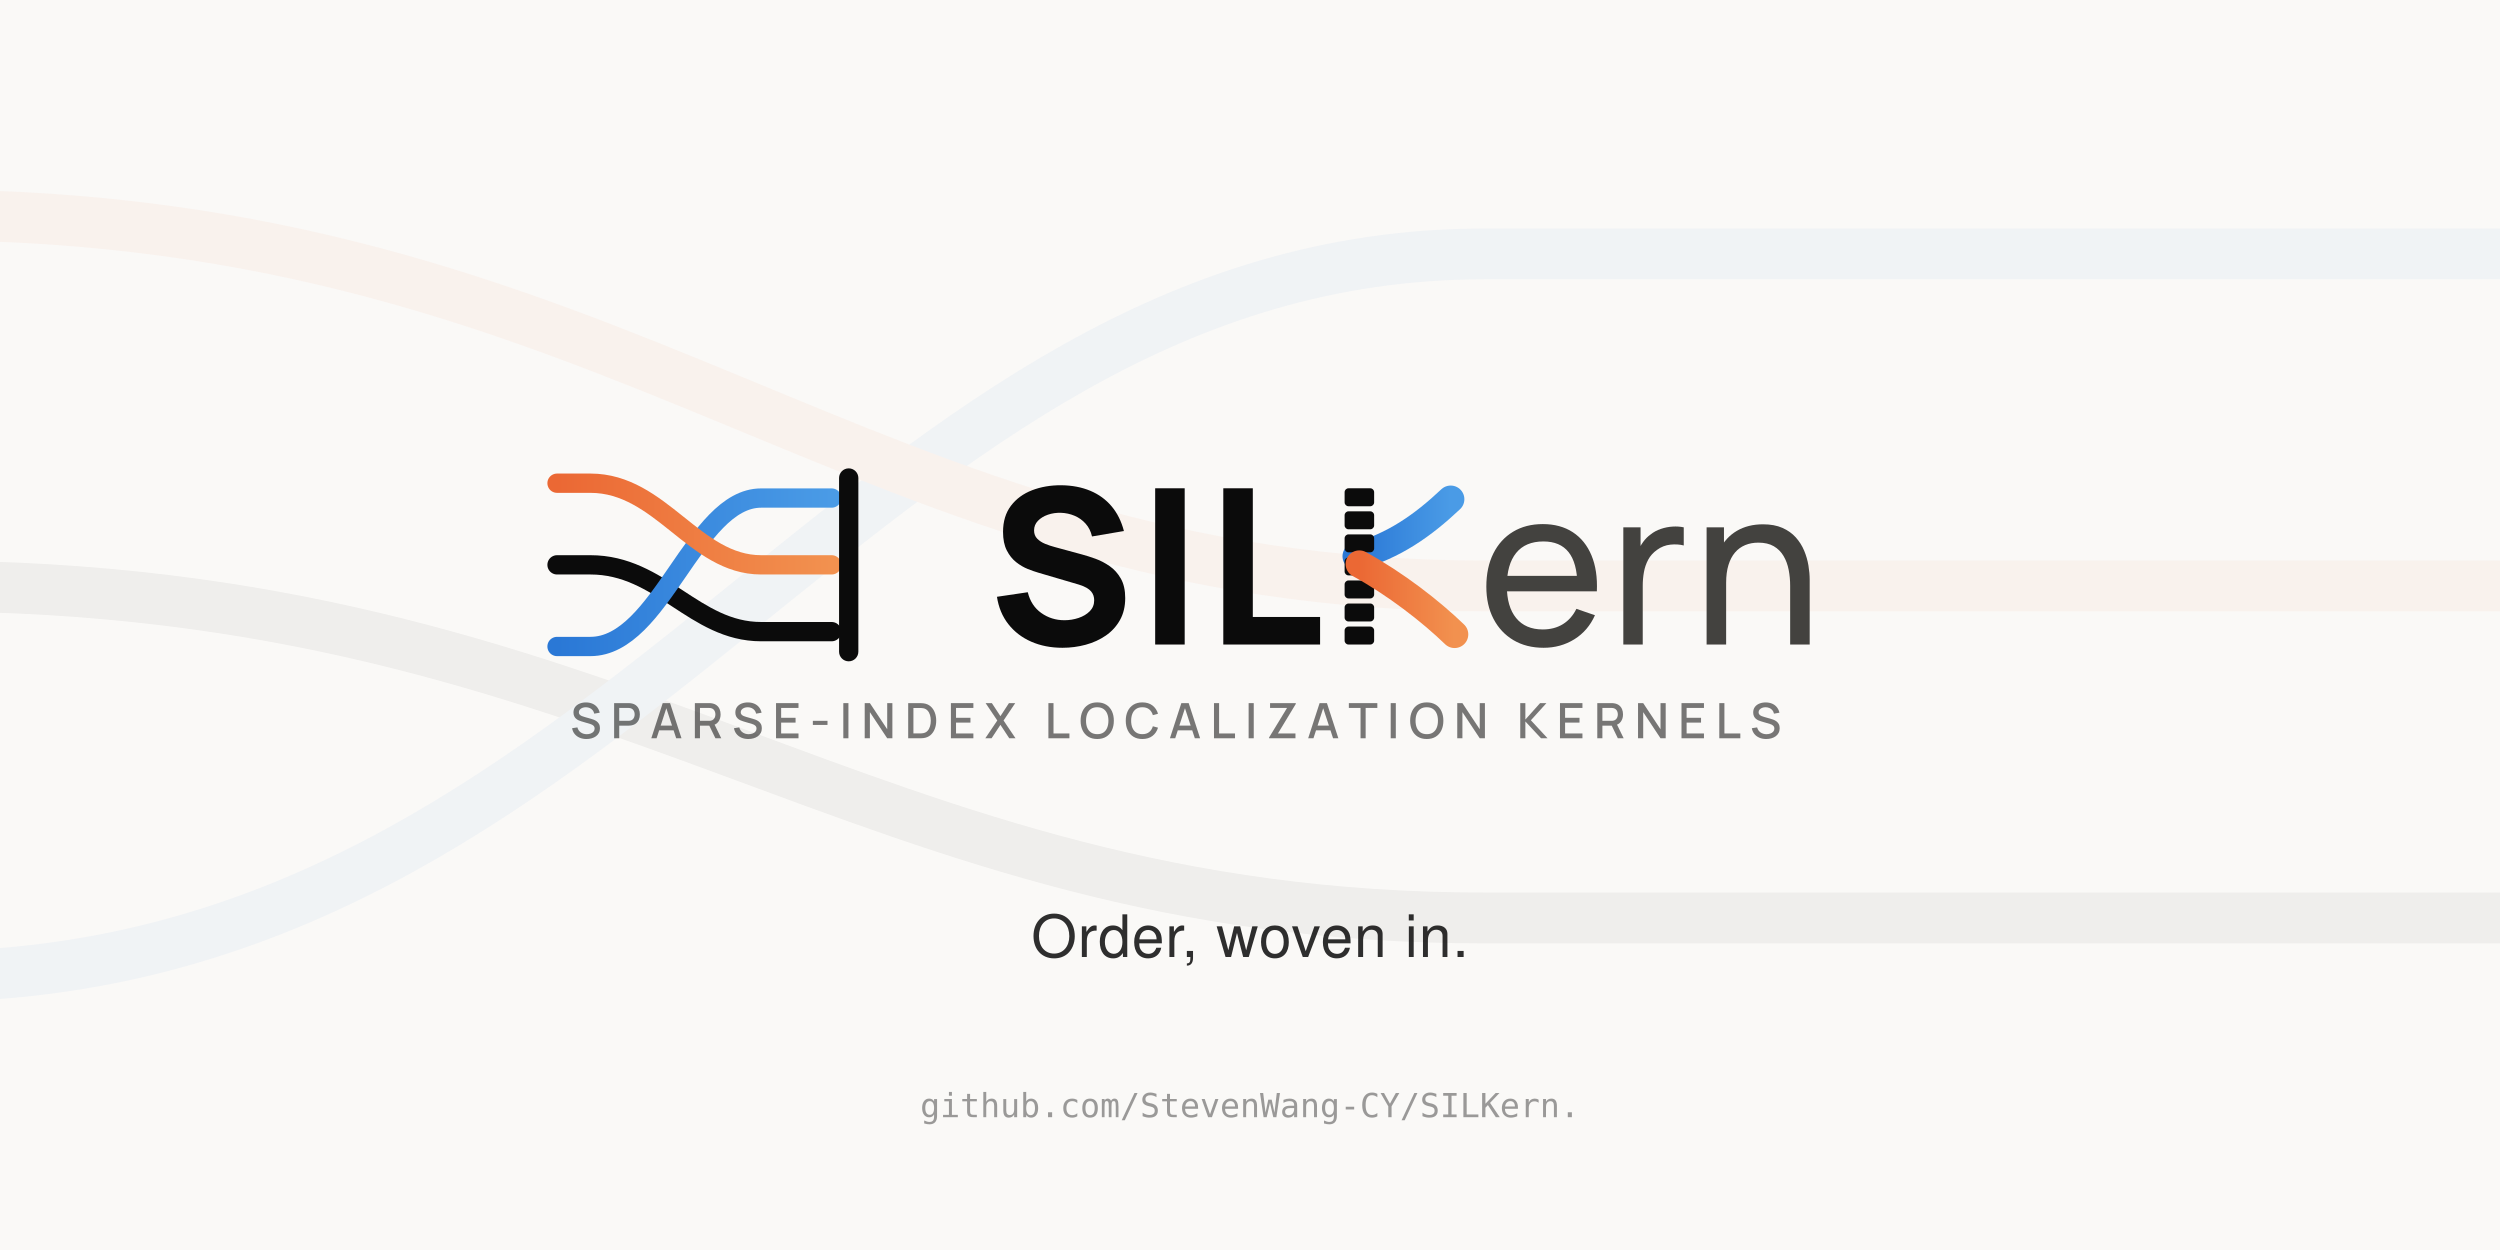
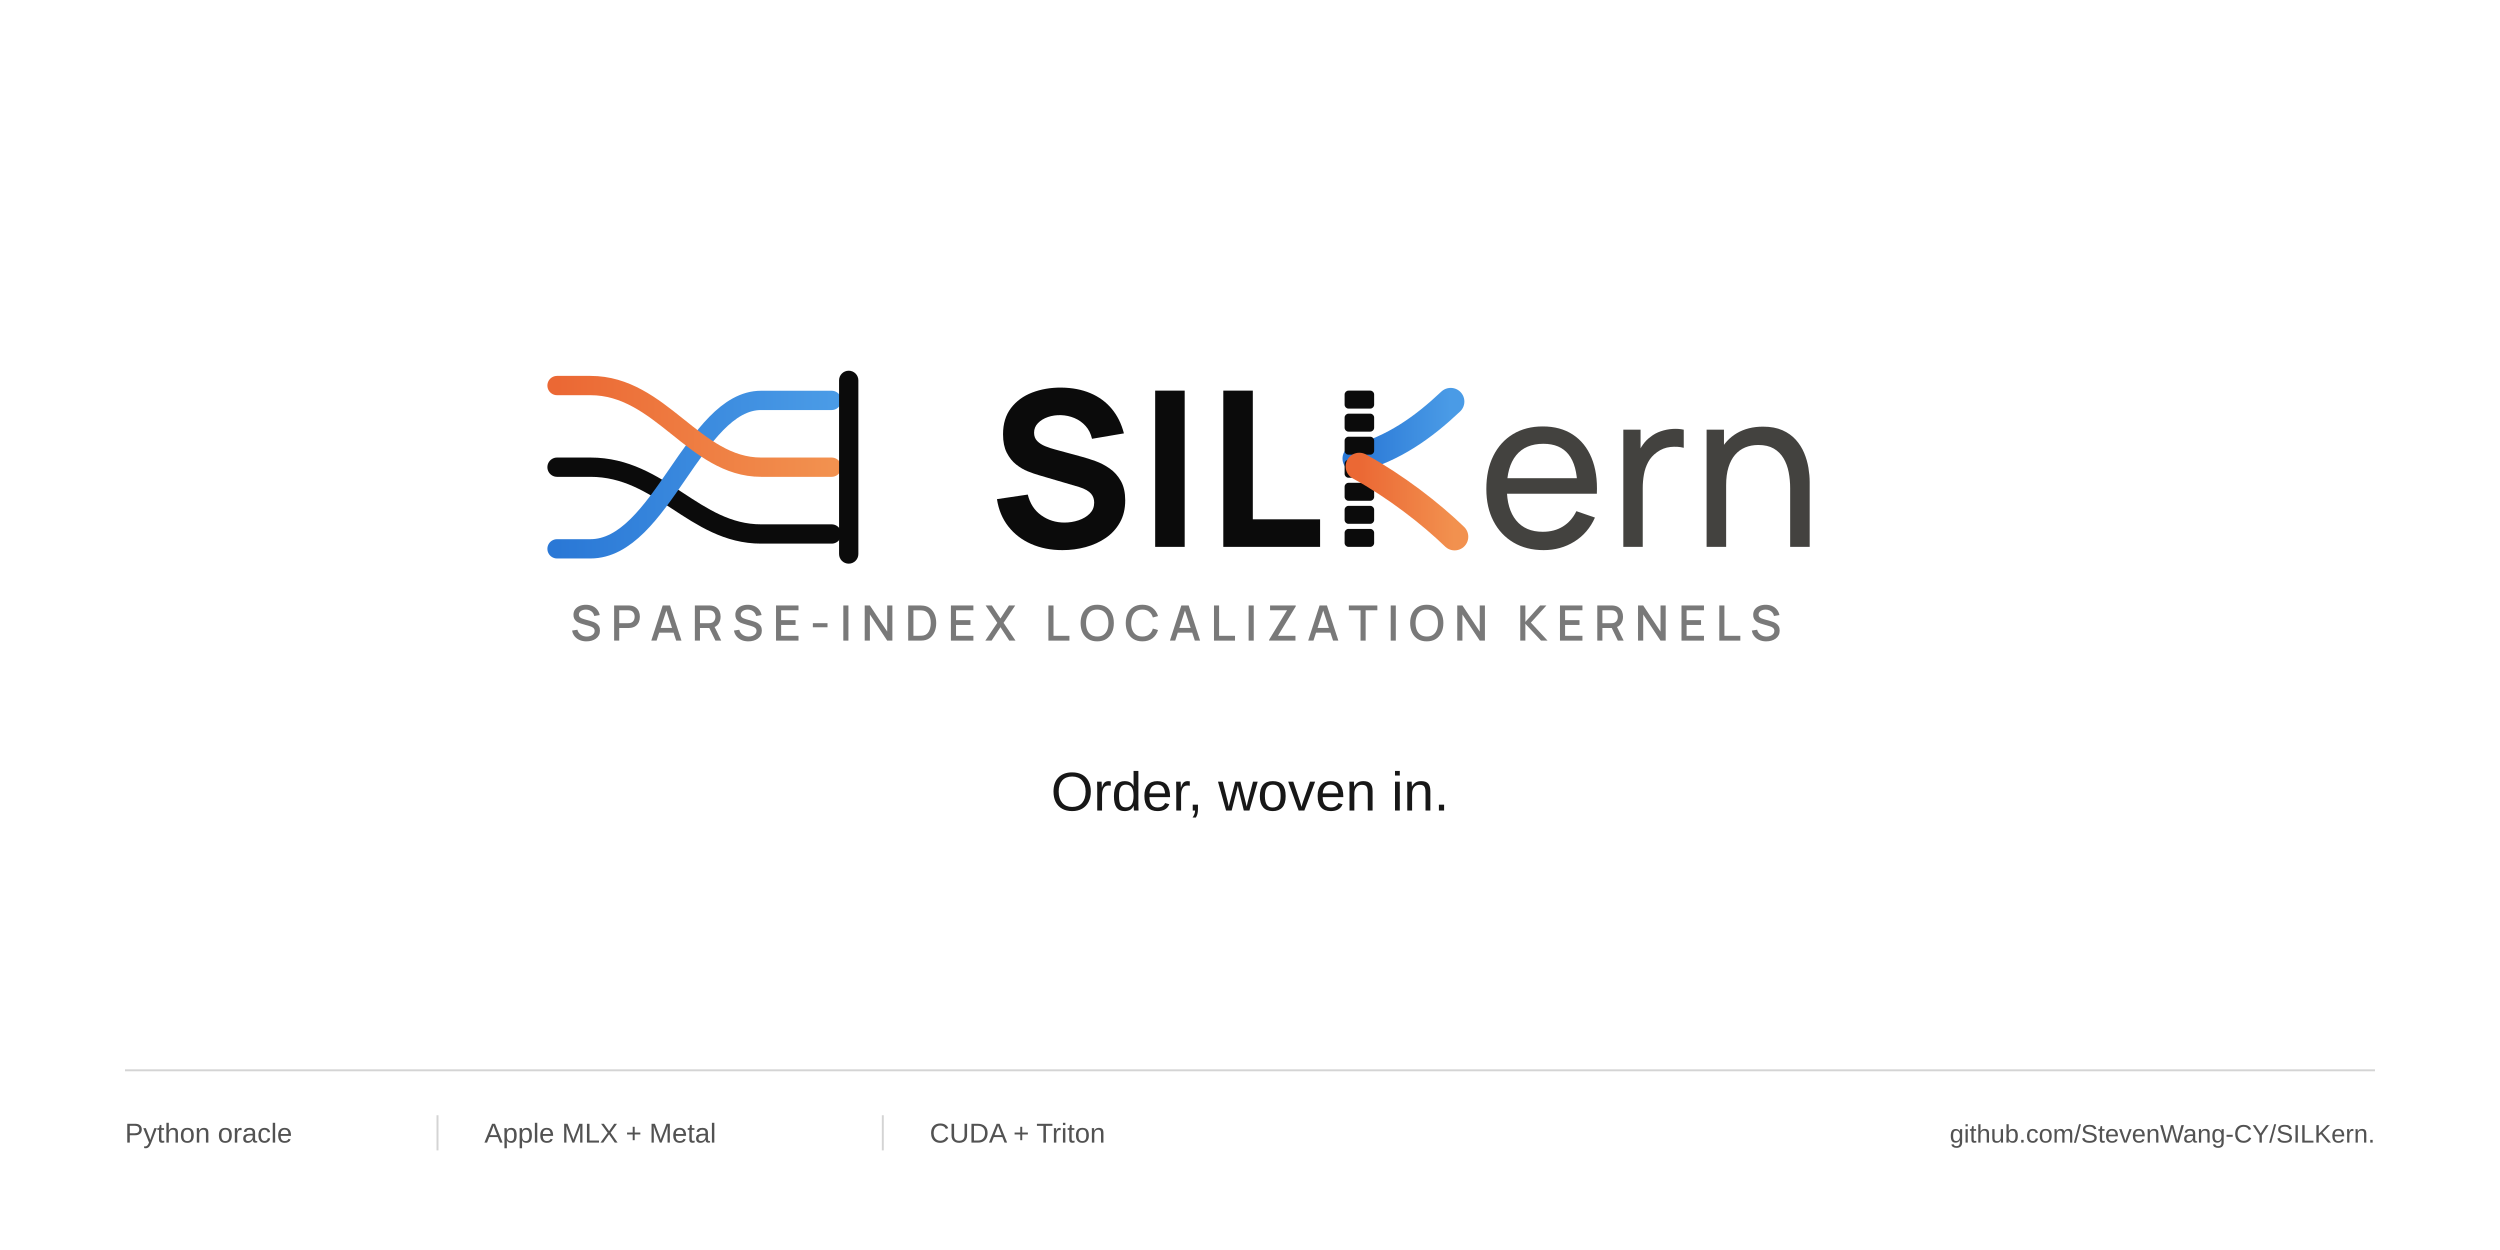
- <svg xmlns="http://www.w3.org/2000/svg" viewBox="0 0 1280 640" width="1280" height="640" role="img" aria-label="SILKern social banner: the weave mark and wordmark over a faint thread motif, with the tagline 'Order, woven in.'">
+ <svg xmlns="http://www.w3.org/2000/svg" viewBox="0 0 1280 640" width="1280" height="640" role="img" aria-label="SILKern: deterministic sparse-index localization. Python oracle, Apple MLX and Metal, and CUDA Triton. White background with restrained technical typography.">
  <defs>
    <linearGradient id="gBlue" x1="0" y1="0" x2="1" y2="0">
      <stop offset="0" stop-color="#2a78d6" />
      <stop offset="1" stop-color="#4a9be6" />
    </linearGradient>
    <linearGradient id="gOrange" x1="0" y1="0" x2="1" y2="0">
      <stop offset="0" stop-color="#eb6834" />
      <stop offset="1" stop-color="#f2914f" />
    </linearGradient>
    <style>
      .ink { fill: #0b0b0b; } .soft { fill: #43423f; } .sub { fill: #0b0b0b; fill-opacity: .55; }
      .inkS { stroke: #0b0b0b; }
      .thread { fill: none; stroke-width: 5.2; stroke-linecap: round; }
      .kblue  { fill: none; stroke: url(#gBlue);   stroke-width: 7; stroke-linecap: round; }
      .korange{ fill: none; stroke: url(#gOrange); stroke-width: 7; stroke-linecap: round; }
    </style>
  </defs>
-   <rect width="1280" height="640" fill="#faf9f7" />
-   <g fill="none" stroke-linecap="round" stroke-width="26" opacity=".05">
-     <path stroke="#0b0b0b" d="M -40 300 C 320 300, 440 470, 760 470 L 1320 470" />
-     <path stroke="#2a78d6" d="M -40 500 C 320 500, 440 130, 760 130 L 1320 130" />
-     <path stroke="#eb6834" d="M -40 110 C 320 110, 440 300, 760 300 L 1320 300" />
-   </g>
-   <g transform="translate(250,150) scale(2)">
+   <rect width="1280" height="640" fill="#ffffff" />
+   <g transform="translate(250,100) scale(2)">
    <g transform="translate(10,24) scale(0.95)">
      <path class="thread inkS draw" pathLength="100" d="M 8 48 H 17 C 36 48, 45 66, 63 66 H 82" />
      <path class="thread draw" pathLength="100" style="animation-delay:.1s" stroke="url(#gBlue)" d="M 8 70 H 17 C 36 70, 45 30, 63 30 H 82" />
      <path class="thread draw" pathLength="100" style="animation-delay:.2s" stroke="url(#gOrange)" d="M 8 26 H 17 C 36 26, 45 48, 63 48 H 82" />
      <rect class="ink" x="84" y="22" width="5.2" height="52" rx="2.6" />
    </g>
    <g transform="translate(128,90)">
      <g transform="translate(0.00,0) scale(0.027778,-0.027778)">
        <path class="ink" d="M684 -30Q524 -30 395.5 26.5Q267 83 184.5 188.5Q102 294 80 440L364 482Q394 358 488.0 291.0Q582 224 702 224Q769 224 832.0 245.0Q895 266 935.5 307.0Q976 348 976 408Q976 430 969.5 450.5Q963 471 948.0 489.0Q933 507 905.5 523.0Q878 539 836 552L462 662Q420 674 364.5 696.0Q309 718 257.0 759.0Q205 800 170.5 867.5Q136 935 136 1038Q136 1183 209.0 1279.0Q282 1375 404.0 1422.0Q526 1469 674 1468Q823 1466 940.0 1417.0Q1057 1368 1136.0 1274.5Q1215 1181 1250 1046L956 996Q940 1066 897.0 1114.0Q854 1162 794.5 1187.0Q735 1212 670 1214Q606 1216 549.5 1196.5Q493 1177 457.5 1140.0Q422 1103 422 1052Q422 1005 451.0 975.5Q480 946 524.0 928.0Q568 910 614 898L864 830Q920 815 988.0 790.5Q1056 766 1118.5 722.5Q1181 679 1221.5 608.0Q1262 537 1262 428Q1262 312 1213.5 225.5Q1165 139 1083.0 82.5Q1001 26 897.5 -2.0Q794 -30 684 -30Z" />
      </g>
      <g transform="translate(38.28,0) scale(0.027778,-0.027778)">
        <path class="ink" d="M160 0V1440H432V0Z" />
      </g>
      <g transform="translate(55.72,0) scale(0.027778,-0.027778)">
        <path class="ink" d="M160 0V1440H432V254H1052V0Z" />
      </g>
      <g transform="translate(86.78,0)">
        <path class="kblue draw" pathLength="100" style="animation-delay:.3s" d="M 31.6 -37.2 C 24.5 -30.5, 17 -25.2, 7.4 -22.6" />
        <rect class="ink" x="4.44" y="-40.0" width="7.56" height="4.6" rx="1.0" />
        <rect class="ink" x="4.44" y="-34.1" width="7.56" height="4.6" rx="1.0" />
        <rect class="ink" x="4.44" y="-28.2" width="7.56" height="4.6" rx="1.0" />
        <rect class="ink" x="4.44" y="-22.3" width="7.56" height="4.6" rx="1.0" />
        <rect class="ink" x="4.44" y="-16.4" width="7.56" height="4.6" rx="1.0" />
        <rect class="ink" x="4.44" y="-10.5" width="7.56" height="4.6" rx="1.0" />
        <rect class="ink" x="4.44" y="-4.6" width="7.56" height="4.6" rx="1.0" />
        <path class="korange draw" pathLength="100" style="animation-delay:.42s" d="M 8.2 -20.6 C 17.5 -15.5, 26.5 -8.5, 32.6 -2.6" />
      </g>
      <g transform="translate(125.28,0) scale(0.027778,-0.027778)">
        <path class="soft" d="M608 -30Q448.5 -30 330.0 40.25Q211.5 110.5 145.75 237.25Q80 364 80 533Q80 710 144.75 839.5Q209.5 969 326.25 1039.5Q443 1110 600 1110Q762.5 1110 877.0 1035.0Q991.5 960 1049.25 821.0Q1107 682 1098.5 490H919V554Q916 753 838.0 851.5Q760 950 606 950Q440.5 950 354.75 844.0Q269 738 269 540Q269 349 354.75 244.0Q440.5 139 600 139Q707 139 786.0 188.0Q865 237 910 329L1081 270Q1017.5 127 891.25 48.5Q765 -30 608 -30ZM209 490V633H1007V490Z" />
      </g>
      <g transform="translate(158.68,0) scale(0.027778,-0.027778)">
        <path class="soft" d="M140 0V1080H299V819L273 853Q292 903 322.5 945.0Q353 987 391 1014Q432.5 1047.5 485.75 1065.5Q539 1083.5 594.0 1087.0Q649 1090.5 697 1080V913Q641 927.5 573.75 920.5Q506.5 913.5 450 872Q397.5 834.5 369.25 781.75Q341 729 330.0 667.5Q319 606 319 542V0Z" />
      </g>
      <g transform="translate(180.03,0) scale(0.027778,-0.027778)">
        <path class="soft" d="M909 0V541Q909 617.5 895.25 688.5Q881.5 759.5 848.0 816.25Q814.5 873 758.0 906.0Q701.5 939 616 939Q549 939 494.25 916.25Q439.5 893.5 400.5 847.75Q361.5 802 340.25 732.5Q319 663 319 569L202 605Q202 761.5 258.5 874.25Q315 987 417.5 1047.5Q520 1108 659 1108Q763.5 1108 837.75 1075.0Q912 1042 961.0 987.25Q1010 932.5 1038.0 865.25Q1066 798 1077.5 728.25Q1089 658.5 1089 597V0ZM139 0V1080H299V791H319V0Z" />
      </g>
    </g>
    <g transform="translate(21,114)">
      <g transform="translate(0.00,0) scale(0.00625,-0.00625)">
        <path class="sub" d="M662.001 -30Q506.668 -30 382.167 23.5Q257.667 77 177.167 176.334Q96.667 275.668 73.334 412.668L290.671 446.002Q323.671 314.003 428.67 240.67Q533.67 167.337 674.002 167.337Q760.667 167.337 834 194.67Q907.333 222.003 951.666 273.502Q995.999 325.001 995.999 397.334Q995.999 436.333 982.666 466.332Q969.333 496.332 945.5 518.498Q921.667 540.665 888.334 557.331Q855.001 573.998 815.335 585.998L446.001 695.331Q392.002 710.998 336.168 736.664Q280.335 762.331 233.668 803.664Q187.001 844.997 158.167 906.664Q129.334 968.331 129.334 1055.999Q129.334 1189.333 197.834 1281.833Q266.334 1374.333 383.001 1421.833Q499.668 1469.333 644.668 1468.667Q791.002 1467.333 906.335 1417.333Q1021.669 1367.333 1098.169 1273.5Q1174.669 1179.667 1204.003 1047.333L979.999 1008.666Q964.665 1090.332 915.999 1148.831Q867.333 1207.331 796 1238.664Q724.667 1269.996 642.002 1271.33Q561.669 1272.663 495.503 1246.664Q429.337 1220.664 389.671 1173.998Q350.004 1127.332 350.004 1065.999Q350.004 1006 384.837 969.167Q419.67 932.334 471.337 910.834Q523.003 889.335 574.002 875.335L840.001 800.002Q890.002 786.335 953.669 762.835Q1017.336 739.335 1076.836 697.002Q1136.336 654.668 1175.169 585.501Q1214.003 516.335 1214.003 410.668Q1214.003 302.334 1170.003 219.667Q1126.002 137 1049.335 81.667Q972.668 26.333 873.001 -1.833Q773.335 -30 662.001 -30Z" />
      </g>
      <g transform="translate(10.34,0) scale(0.00625,-0.00625)">
        <path class="sub" d="M140 0V1440H722.002Q743.002 1440 774.002 1438.5Q805.002 1437 832.669 1432Q953.336 1413.333 1033.836 1350.166Q1114.336 1287 1154.17 1191.166Q1194.003 1095.333 1194.003 978.666Q1194.003 861.999 1153.836 766.165Q1113.67 670.332 1033.169 607.165Q952.669 543.998 832.669 525.332Q805.002 521.332 773.669 519.332Q742.335 517.332 722.002 517.332H349.337V0ZM349.337 714.668H714.001Q733.668 714.668 758.168 716.668Q782.668 718.668 804.668 724.002Q869.001 739.335 907.834 779.668Q946.666 820.001 963.999 872.834Q981.332 925.667 981.332 978.666Q981.332 1031.665 963.999 1084.498Q946.666 1137.33 907.834 1177.663Q869.001 1217.997 804.668 1233.33Q782.668 1238.997 758.168 1240.83Q733.668 1242.663 714.001 1242.663H349.337Z" />
      </g>
      <g transform="translate(20.48,0) scale(0.00625,-0.00625)">
        <path class="sub" d="M40 0 507.998 1440H808.671L1276.67 0H1059.999L628.668 1313.997H683.335L256.671 0ZM282.668 324.665V520.669H1034.668V324.665Z" />
      </g>
      <g transform="translate(31.01,0) scale(0.00625,-0.00625)">
        <path class="sub" d="M140 0V1440H722.002Q743.002 1440 774.002 1438.5Q805.002 1437 832.669 1432Q953.336 1413.333 1033.836 1350.166Q1114.336 1287 1154.17 1191.166Q1194.003 1095.333 1194.003 978.666Q1194.003 806.665 1106.003 682.332Q1018.003 557.998 842.002 527.331L756.666 517.332H349.337V0ZM981.998 0 697.998 586 908.669 640 1220.669 0ZM349.337 714.668H714.001Q733.668 714.668 758.168 716.668Q782.668 718.668 804.668 724.002Q869.001 739.335 907.834 779.668Q946.666 820.001 963.999 872.834Q981.332 925.667 981.332 978.666Q981.332 1031.665 963.999 1084.498Q946.666 1137.33 907.834 1177.663Q869.001 1217.997 804.668 1233.33Q782.668 1238.997 758.168 1240.83Q733.668 1242.663 714.001 1242.663H349.337Z" />
      </g>
      <g transform="translate(41.44,0) scale(0.00625,-0.00625)">
        <path class="sub" d="M662.001 -30Q506.668 -30 382.167 23.5Q257.667 77 177.167 176.334Q96.667 275.668 73.334 412.668L290.671 446.002Q323.671 314.003 428.67 240.67Q533.67 167.337 674.002 167.337Q760.667 167.337 834 194.67Q907.333 222.003 951.666 273.502Q995.999 325.001 995.999 397.334Q995.999 436.333 982.666 466.332Q969.333 496.332 945.5 518.498Q921.667 540.665 888.334 557.331Q855.001 573.998 815.335 585.998L446.001 695.331Q392.002 710.998 336.168 736.664Q280.335 762.331 233.668 803.664Q187.001 844.997 158.167 906.664Q129.334 968.331 129.334 1055.999Q129.334 1189.333 197.834 1281.833Q266.334 1374.333 383.001 1421.833Q499.668 1469.333 644.668 1468.667Q791.002 1467.333 906.335 1417.333Q1021.669 1367.333 1098.169 1273.5Q1174.669 1179.667 1204.003 1047.333L979.999 1008.666Q964.665 1090.332 915.999 1148.831Q867.333 1207.331 796 1238.664Q724.667 1269.996 642.002 1271.33Q561.669 1272.663 495.503 1246.664Q429.337 1220.664 389.671 1173.998Q350.004 1127.332 350.004 1065.999Q350.004 1006 384.837 969.167Q419.67 932.334 471.337 910.834Q523.003 889.335 574.002 875.335L840.001 800.002Q890.002 786.335 953.669 762.835Q1017.336 739.335 1076.836 697.002Q1136.336 654.668 1175.169 585.501Q1214.003 516.335 1214.003 410.668Q1214.003 302.334 1170.003 219.667Q1126.002 137 1049.335 81.667Q972.668 26.333 873.001 -1.833Q773.335 -30 662.001 -30Z" />
      </g>
      <g transform="translate(51.79,0) scale(0.00625,-0.00625)">
        <path class="sub" d="M140 0V1440H1060.001V1242.663H349.337V839.336H940.001V641.999H349.337V197.337H1060.001V0Z" />
      </g>
      <g transform="translate(61.34,0) scale(0.00625,-0.00625)">
        <path class="sub" d="M120 546.665V714.668H720V546.665Z" />
      </g>
      <g transform="translate(68.89,0) scale(0.00625,-0.00625)">
        <path class="sub" d="M160 0V1440H369.337V0Z" />
      </g>
      <g transform="translate(74.49,0) scale(0.00625,-0.00625)">
        <path class="sub" d="M140 0V1440H352.004L1061.332 370.007V1440H1273.336V0H1061.332L352.004 1070.66V0Z" />
      </g>
      <g transform="translate(85.62,0) scale(0.00625,-0.00625)">
        <path class="sub" d="M140 0V1440H591.334Q611.334 1440 665.667 1439.0Q720.001 1438 770 1431.333Q939.001 1409.667 1054.501 1310Q1170.001 1210.333 1229.002 1056.833Q1288.002 903.333 1288.002 720Q1288.002 536.333 1229.002 382.833Q1170.001 229.333 1054.501 129.833Q939.001 30.333 770 8.667Q720.334 2.333 665.501 1.167Q610.667 0 591.334 0ZM354.004 198.67H591.334Q625.334 198.67 672.167 200.67Q719 202.67 754.667 209.337Q864.666 230.003 933.166 304.503Q1001.665 379.003 1033.831 487.835Q1065.998 596.668 1065.998 720Q1065.998 846.666 1033.165 955.498Q1000.332 1064.331 931.499 1137.497Q862.666 1210.663 754.667 1230.663Q719 1237.997 671.667 1239.663Q624.334 1241.33 591.334 1241.33H354.004Z" />
      </g>
      <g transform="translate(96.56,0) scale(0.00625,-0.00625)">
        <path class="sub" d="M140 0V1440H1060.001V1242.663H349.337V839.336H940.001V641.999H349.337V197.337H1060.001V0Z" />
      </g>
      <g transform="translate(106.11,0) scale(0.00625,-0.00625)">
        <path class="sub" d="M20 0 511.333 728.667 33.333 1440H289.338L640.002 906.003L988.666 1440H1246.004L768.005 728.667L1258.004 0H1001.999L640.002 550.663L277.338 0Z" />
      </g>
      <g transform="translate(121.39,0) scale(0.00625,-0.00625)">
        <path class="sub" d="M160 0V1440H369.337V197.337H1021.335V0Z" />
      </g>
      <g transform="translate(130.26,0) scale(0.00625,-0.00625)">
        <path class="sub" d="M740.668 -30Q525.001 -30 372.834 64.667Q220.667 159.333 140.334 328.333Q60 497.333 60 720Q60 942.667 140.334 1111.667Q220.667 1280.667 372.834 1375.333Q525.001 1470 740.668 1470Q956.334 1470 1108.501 1375.333Q1260.668 1280.667 1341.002 1111.667Q1421.335 942.667 1421.335 720Q1421.335 497.333 1341.002 328.333Q1260.668 159.333 1108.501 64.667Q956.334 -30 740.668 -30ZM740.668 168.67Q893.667 167.337 995.499 236.503Q1097.332 305.669 1148.332 430.335Q1199.331 555.001 1199.331 720Q1199.331 884.999 1148.332 1008.498Q1097.332 1131.997 995.499 1200.997Q893.667 1269.996 740.668 1271.33Q587.669 1272.663 486.169 1203.664Q384.67 1134.664 333.67 1009.832Q282.671 884.999 282.004 720Q281.337 555.001 332.337 431.668Q383.337 308.336 485.503 239.17Q587.669 170.004 740.668 168.67Z" />
      </g>
      <g transform="translate(141.82,0) scale(0.00625,-0.00625)">
        <path class="sub" d="M740.668 -30Q525.001 -30 372.834 64.667Q220.667 159.333 140.334 328.333Q60 497.333 60 720Q60 942.667 140.334 1111.667Q220.667 1280.667 372.834 1375.333Q525.001 1470 740.668 1470Q990.001 1470 1153.668 1344.167Q1317.335 1218.334 1381.335 1005.334L1169.331 947.999Q1126.665 1098.998 1019.499 1185.164Q912.333 1271.33 740.668 1271.33Q587.669 1271.33 485.836 1202.33Q384.003 1133.331 332.67 1009.165Q281.337 884.999 280.671 720Q280.004 555.001 331.337 431.002Q382.67 307.003 485.169 237.836Q587.669 168.67 740.668 168.67Q912.333 168.67 1019.499 255.336Q1126.665 342.002 1169.331 492.001L1381.335 434.666Q1317.335 221.666 1153.668 95.833Q990.001 -30 740.668 -30Z" />
      </g>
      <g transform="translate(153.25,0) scale(0.00625,-0.00625)">
        <path class="sub" d="M40 0 507.998 1440H808.671L1276.67 0H1059.999L628.668 1313.997H683.335L256.671 0ZM282.668 324.665V520.669H1034.668V324.665Z" />
      </g>
      <g transform="translate(163.78,0) scale(0.00625,-0.00625)">
        <path class="sub" d="M160 0V1440H369.337V197.337H1021.335V0Z" />
      </g>
      <g transform="translate(172.65,0) scale(0.00625,-0.00625)">
        <path class="sub" d="M160 0V1440H369.337V0Z" />
      </g>
      <g transform="translate(178.26,0) scale(0.00625,-0.00625)">
        <path class="sub" d="M100 0V32.667L835.33 1242.663H140.001V1440H1194.004V1406L462.674 198.004H1180.67V0Z" />
      </g>
      <g transform="translate(188.64,0) scale(0.00625,-0.00625)">
        <path class="sub" d="M40 0 507.998 1440H808.671L1276.67 0H1059.999L628.668 1313.997H683.335L256.671 0ZM282.668 324.665V520.669H1034.668V324.665Z" />
      </g>
      <g transform="translate(199.18,0) scale(0.00625,-0.00625)">
        <path class="sub" d="M498.665 0V1242.663H20V1440H1186.667V1242.663H708.002V0Z" />
      </g>
      <g transform="translate(209.02,0) scale(0.00625,-0.00625)">
        <path class="sub" d="M160 0V1440H369.337V0Z" />
      </g>
      <g transform="translate(214.62,0) scale(0.00625,-0.00625)">
        <path class="sub" d="M740.668 -30Q525.001 -30 372.834 64.667Q220.667 159.333 140.334 328.333Q60 497.333 60 720Q60 942.667 140.334 1111.667Q220.667 1280.667 372.834 1375.333Q525.001 1470 740.668 1470Q956.334 1470 1108.501 1375.333Q1260.668 1280.667 1341.002 1111.667Q1421.335 942.667 1421.335 720Q1421.335 497.333 1341.002 328.333Q1260.668 159.333 1108.501 64.667Q956.334 -30 740.668 -30ZM740.668 168.67Q893.667 167.337 995.499 236.503Q1097.332 305.669 1148.332 430.335Q1199.331 555.001 1199.331 720Q1199.331 884.999 1148.332 1008.498Q1097.332 1131.997 995.499 1200.997Q893.667 1269.996 740.668 1271.33Q587.669 1272.663 486.169 1203.664Q384.67 1134.664 333.67 1009.832Q282.671 884.999 282.004 720Q281.337 555.001 332.337 431.668Q383.337 308.336 485.503 239.17Q587.669 170.004 740.668 168.67Z" />
      </g>
      <g transform="translate(226.18,0) scale(0.00625,-0.00625)">
        <path class="sub" d="M140 0V1440H352.004L1061.332 370.007V1440H1273.336V0H1061.332L352.004 1070.66V0Z" />
      </g>
      <g transform="translate(242.31,0) scale(0.00625,-0.00625)">
        <path class="sub" d="M140 0V1440H349.337V768L952 1440H1212.005L575.34 737.333L1258.671 0H990.666L349.337 687.998V0Z" />
      </g>
      <g transform="translate(252.48,0) scale(0.00625,-0.00625)">
        <path class="sub" d="M140 0V1440H1060.001V1242.663H349.337V839.336H940.001V641.999H349.337V197.337H1060.001V0Z" />
      </g>
      <g transform="translate(262.03,0) scale(0.00625,-0.00625)">
        <path class="sub" d="M140 0V1440H722.002Q743.002 1440 774.002 1438.5Q805.002 1437 832.669 1432Q953.336 1413.333 1033.836 1350.166Q1114.336 1287 1154.17 1191.166Q1194.003 1095.333 1194.003 978.666Q1194.003 806.665 1106.003 682.332Q1018.003 557.998 842.002 527.331L756.666 517.332H349.337V0ZM981.998 0 697.998 586 908.669 640 1220.669 0ZM349.337 714.668H714.001Q733.668 714.668 758.168 716.668Q782.668 718.668 804.668 724.002Q869.001 739.335 907.834 779.668Q946.666 820.001 963.999 872.834Q981.332 925.667 981.332 978.666Q981.332 1031.665 963.999 1084.498Q946.666 1137.33 907.834 1177.663Q869.001 1217.997 804.668 1233.33Q782.668 1238.997 758.168 1240.83Q733.668 1242.663 714.001 1242.663H349.337Z" />
      </g>
      <g transform="translate(272.46,0) scale(0.00625,-0.00625)">
        <path class="sub" d="M140 0V1440H352.004L1061.332 370.007V1440H1273.336V0H1061.332L352.004 1070.66V0Z" />
      </g>
      <g transform="translate(283.59,0) scale(0.00625,-0.00625)">
        <path class="sub" d="M140 0V1440H1060.001V1242.663H349.337V839.336H940.001V641.999H349.337V197.337H1060.001V0Z" />
      </g>
      <g transform="translate(293.14,0) scale(0.00625,-0.00625)">
        <path class="sub" d="M160 0V1440H369.337V197.337H1021.335V0Z" />
      </g>
      <g transform="translate(302.01,0) scale(0.00625,-0.00625)">
        <path class="sub" d="M662.001 -30Q506.668 -30 382.167 23.5Q257.667 77 177.167 176.334Q96.667 275.668 73.334 412.668L290.671 446.002Q323.671 314.003 428.67 240.67Q533.67 167.337 674.002 167.337Q760.667 167.337 834 194.67Q907.333 222.003 951.666 273.502Q995.999 325.001 995.999 397.334Q995.999 436.333 982.666 466.332Q969.333 496.332 945.5 518.498Q921.667 540.665 888.334 557.331Q855.001 573.998 815.335 585.998L446.001 695.331Q392.002 710.998 336.168 736.664Q280.335 762.331 233.668 803.664Q187.001 844.997 158.167 906.664Q129.334 968.331 129.334 1055.999Q129.334 1189.333 197.834 1281.833Q266.334 1374.333 383.001 1421.833Q499.668 1469.333 644.668 1468.667Q791.002 1467.333 906.335 1417.333Q1021.669 1367.333 1098.169 1273.5Q1174.669 1179.667 1204.003 1047.333L979.999 1008.666Q964.665 1090.332 915.999 1148.831Q867.333 1207.331 796 1238.664Q724.667 1269.996 642.002 1271.33Q561.669 1272.663 495.503 1246.664Q429.337 1220.664 389.671 1173.998Q350.004 1127.332 350.004 1065.999Q350.004 1006 384.837 969.167Q419.67 932.334 471.337 910.834Q523.003 889.335 574.002 875.335L840.001 800.002Q890.002 786.335 953.669 762.835Q1017.336 739.335 1076.836 697.002Q1136.336 654.668 1175.169 585.501Q1214.003 516.335 1214.003 410.668Q1214.003 302.334 1170.003 219.667Q1126.002 137 1049.335 81.667Q972.668 26.333 873.001 -1.833Q773.335 -30 662.001 -30Z" />
      </g>
    </g>
  </g>
-   <text fill="#0b0b0b" fill-opacity=".85" font-size="30" letter-spacing=".5" x="640" y="490" text-anchor="middle" font-family="-apple-system, &quot;Segoe UI&quot;, &quot;Helvetica Neue&quot;, Helvetica, Arial, sans-serif">Order, woven in.</text>
-   <text fill="#0b0b0b" fill-opacity=".4" font-size="17" x="640" y="572" text-anchor="middle" font-family="ui-monospace, SFMono-Regular, Menlo, Consolas, monospace">github.com/StevenWang-CY/SILKern.</text>
+   <g font-family="Arial,Helvetica,sans-serif">
+     <text x="640" y="415" text-anchor="middle" fill="#171717" font-size="28" font-weight="500">Order, woven in.</text>
+     <path d="M64 548H1216" stroke="#d4d4d4" fill="none" />
+     <g font-size="14" fill="#525252">
+       <text x="64" y="585">Python oracle</text>
+       <text x="248" y="585">Apple MLX + Metal</text>
+       <text x="476" y="585">CUDA + Triton</text>
+     </g>
+     <path d="M224 571V589M452 571V589" stroke="#d4d4d4" />
+     <text x="1216" y="585" text-anchor="end" fill="#525252" font-size="13">github.com/StevenWang-CY/SILKern.</text>
+   </g>
</svg>
